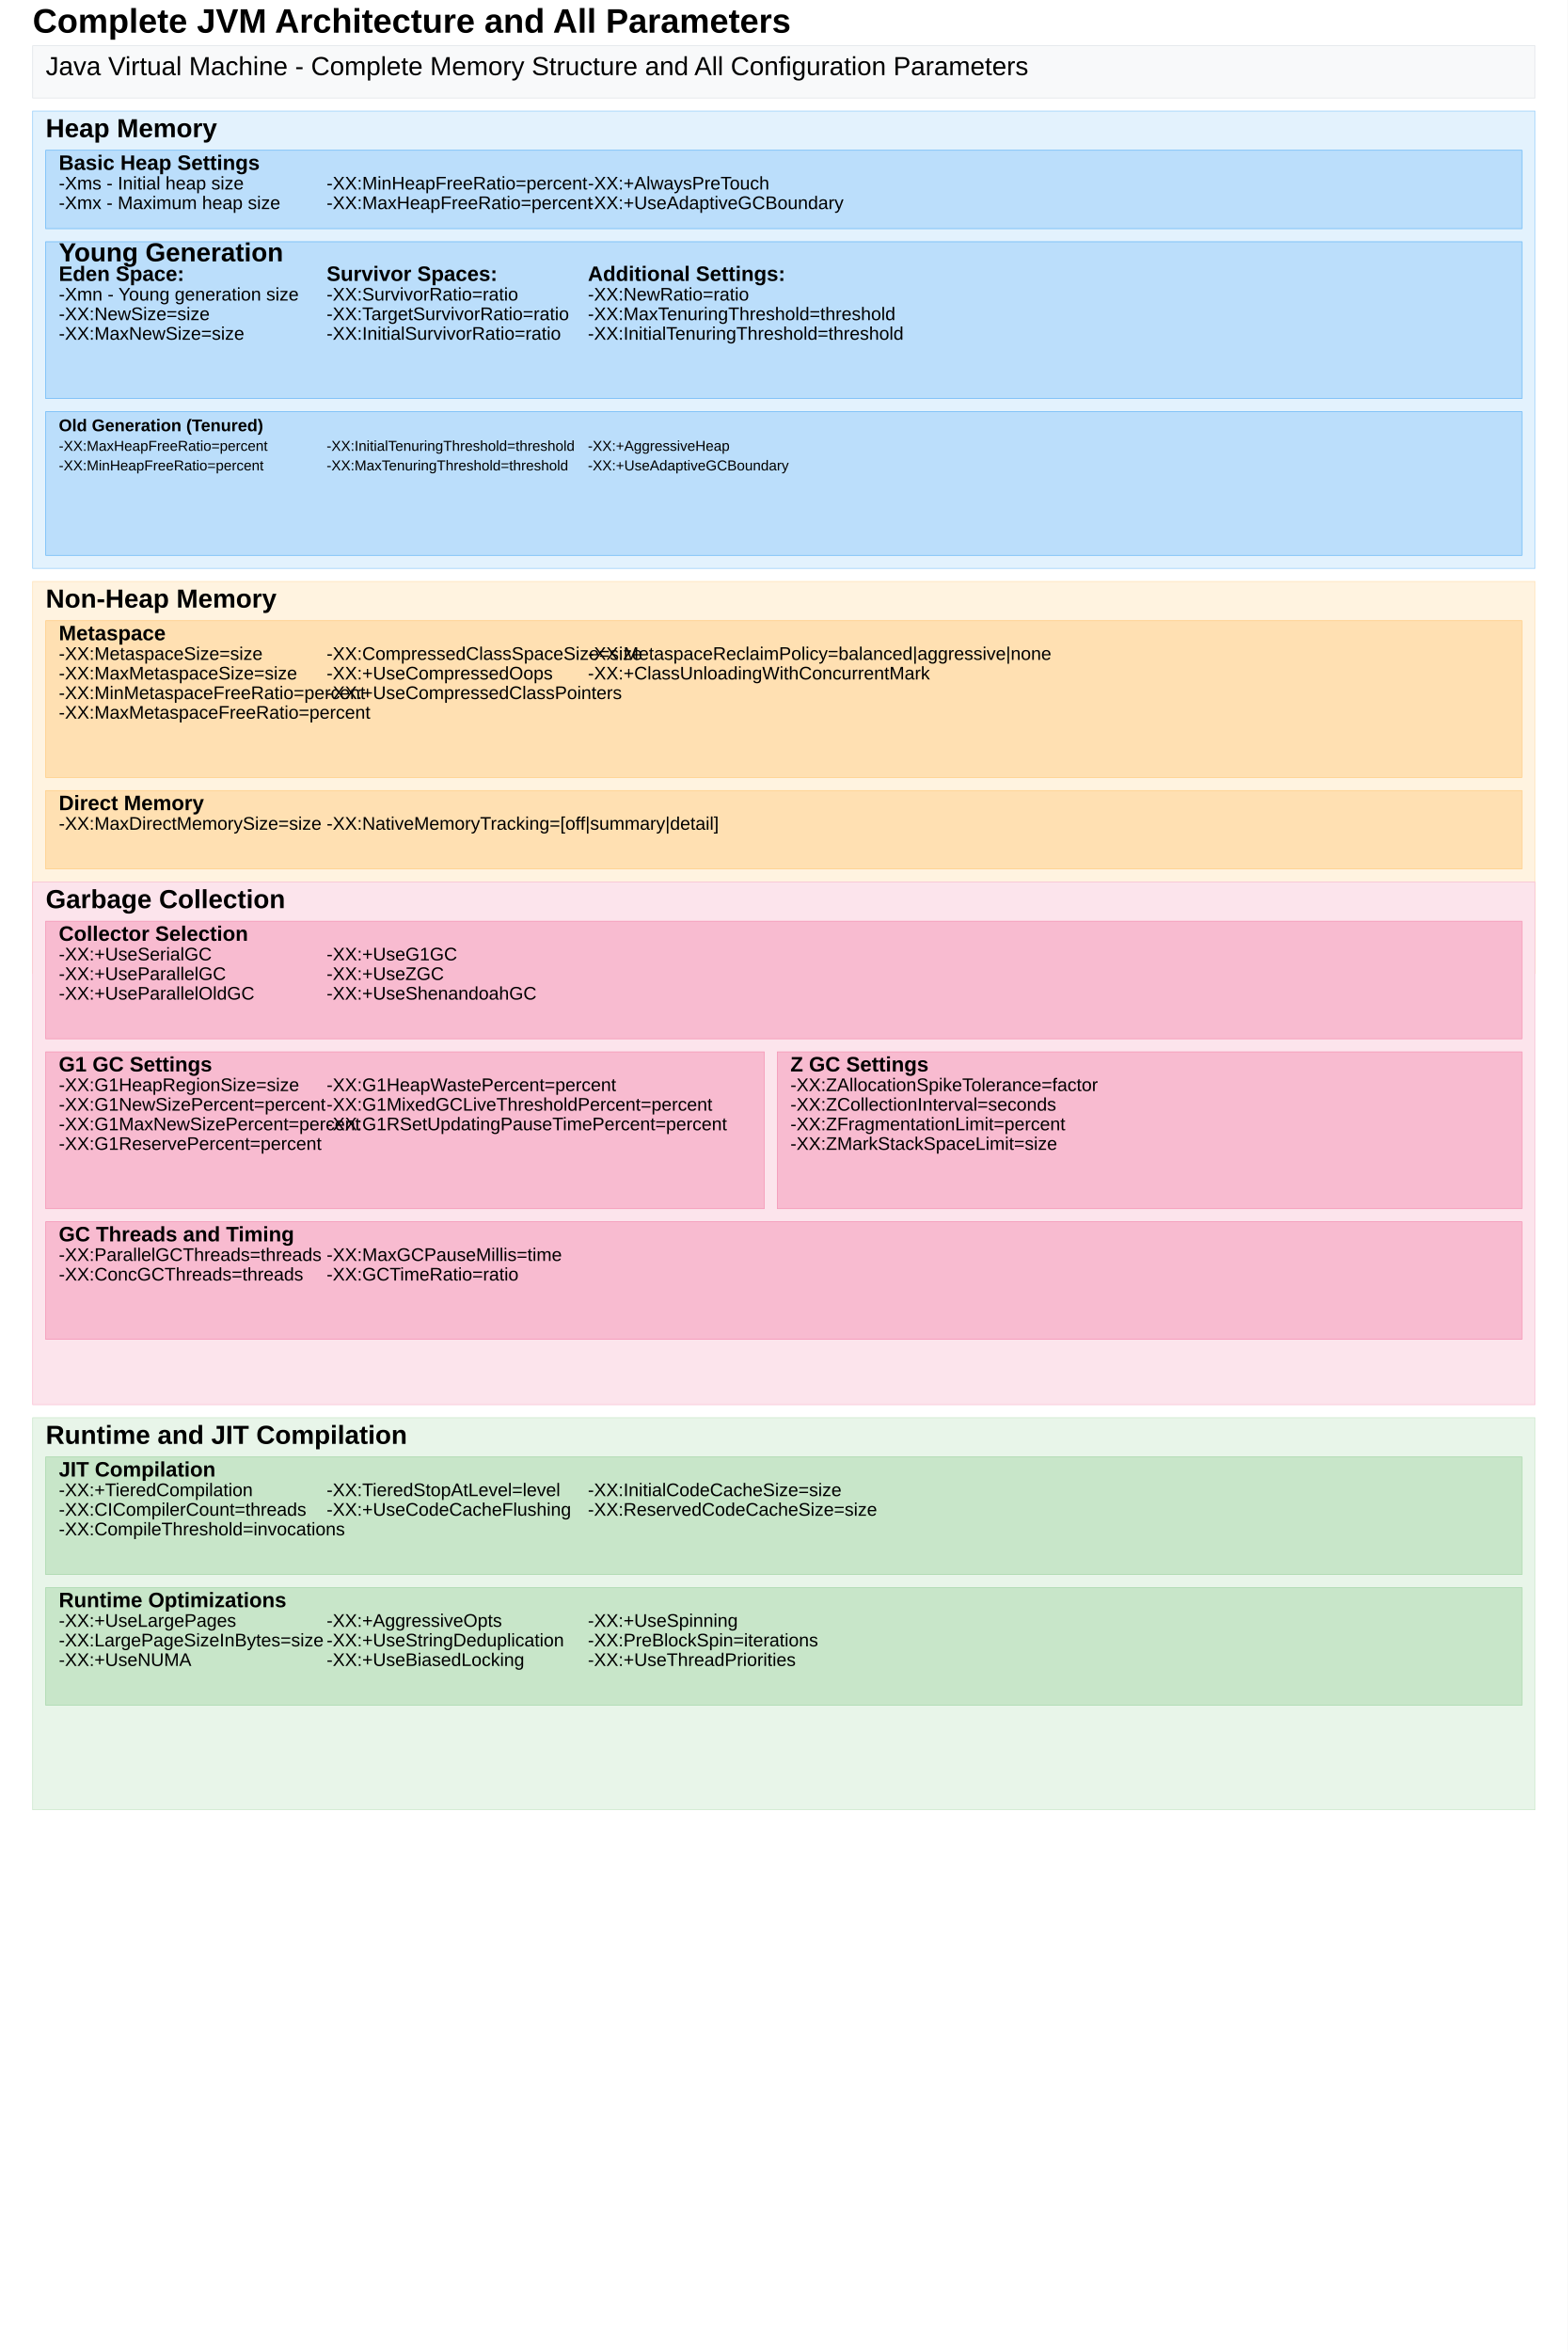
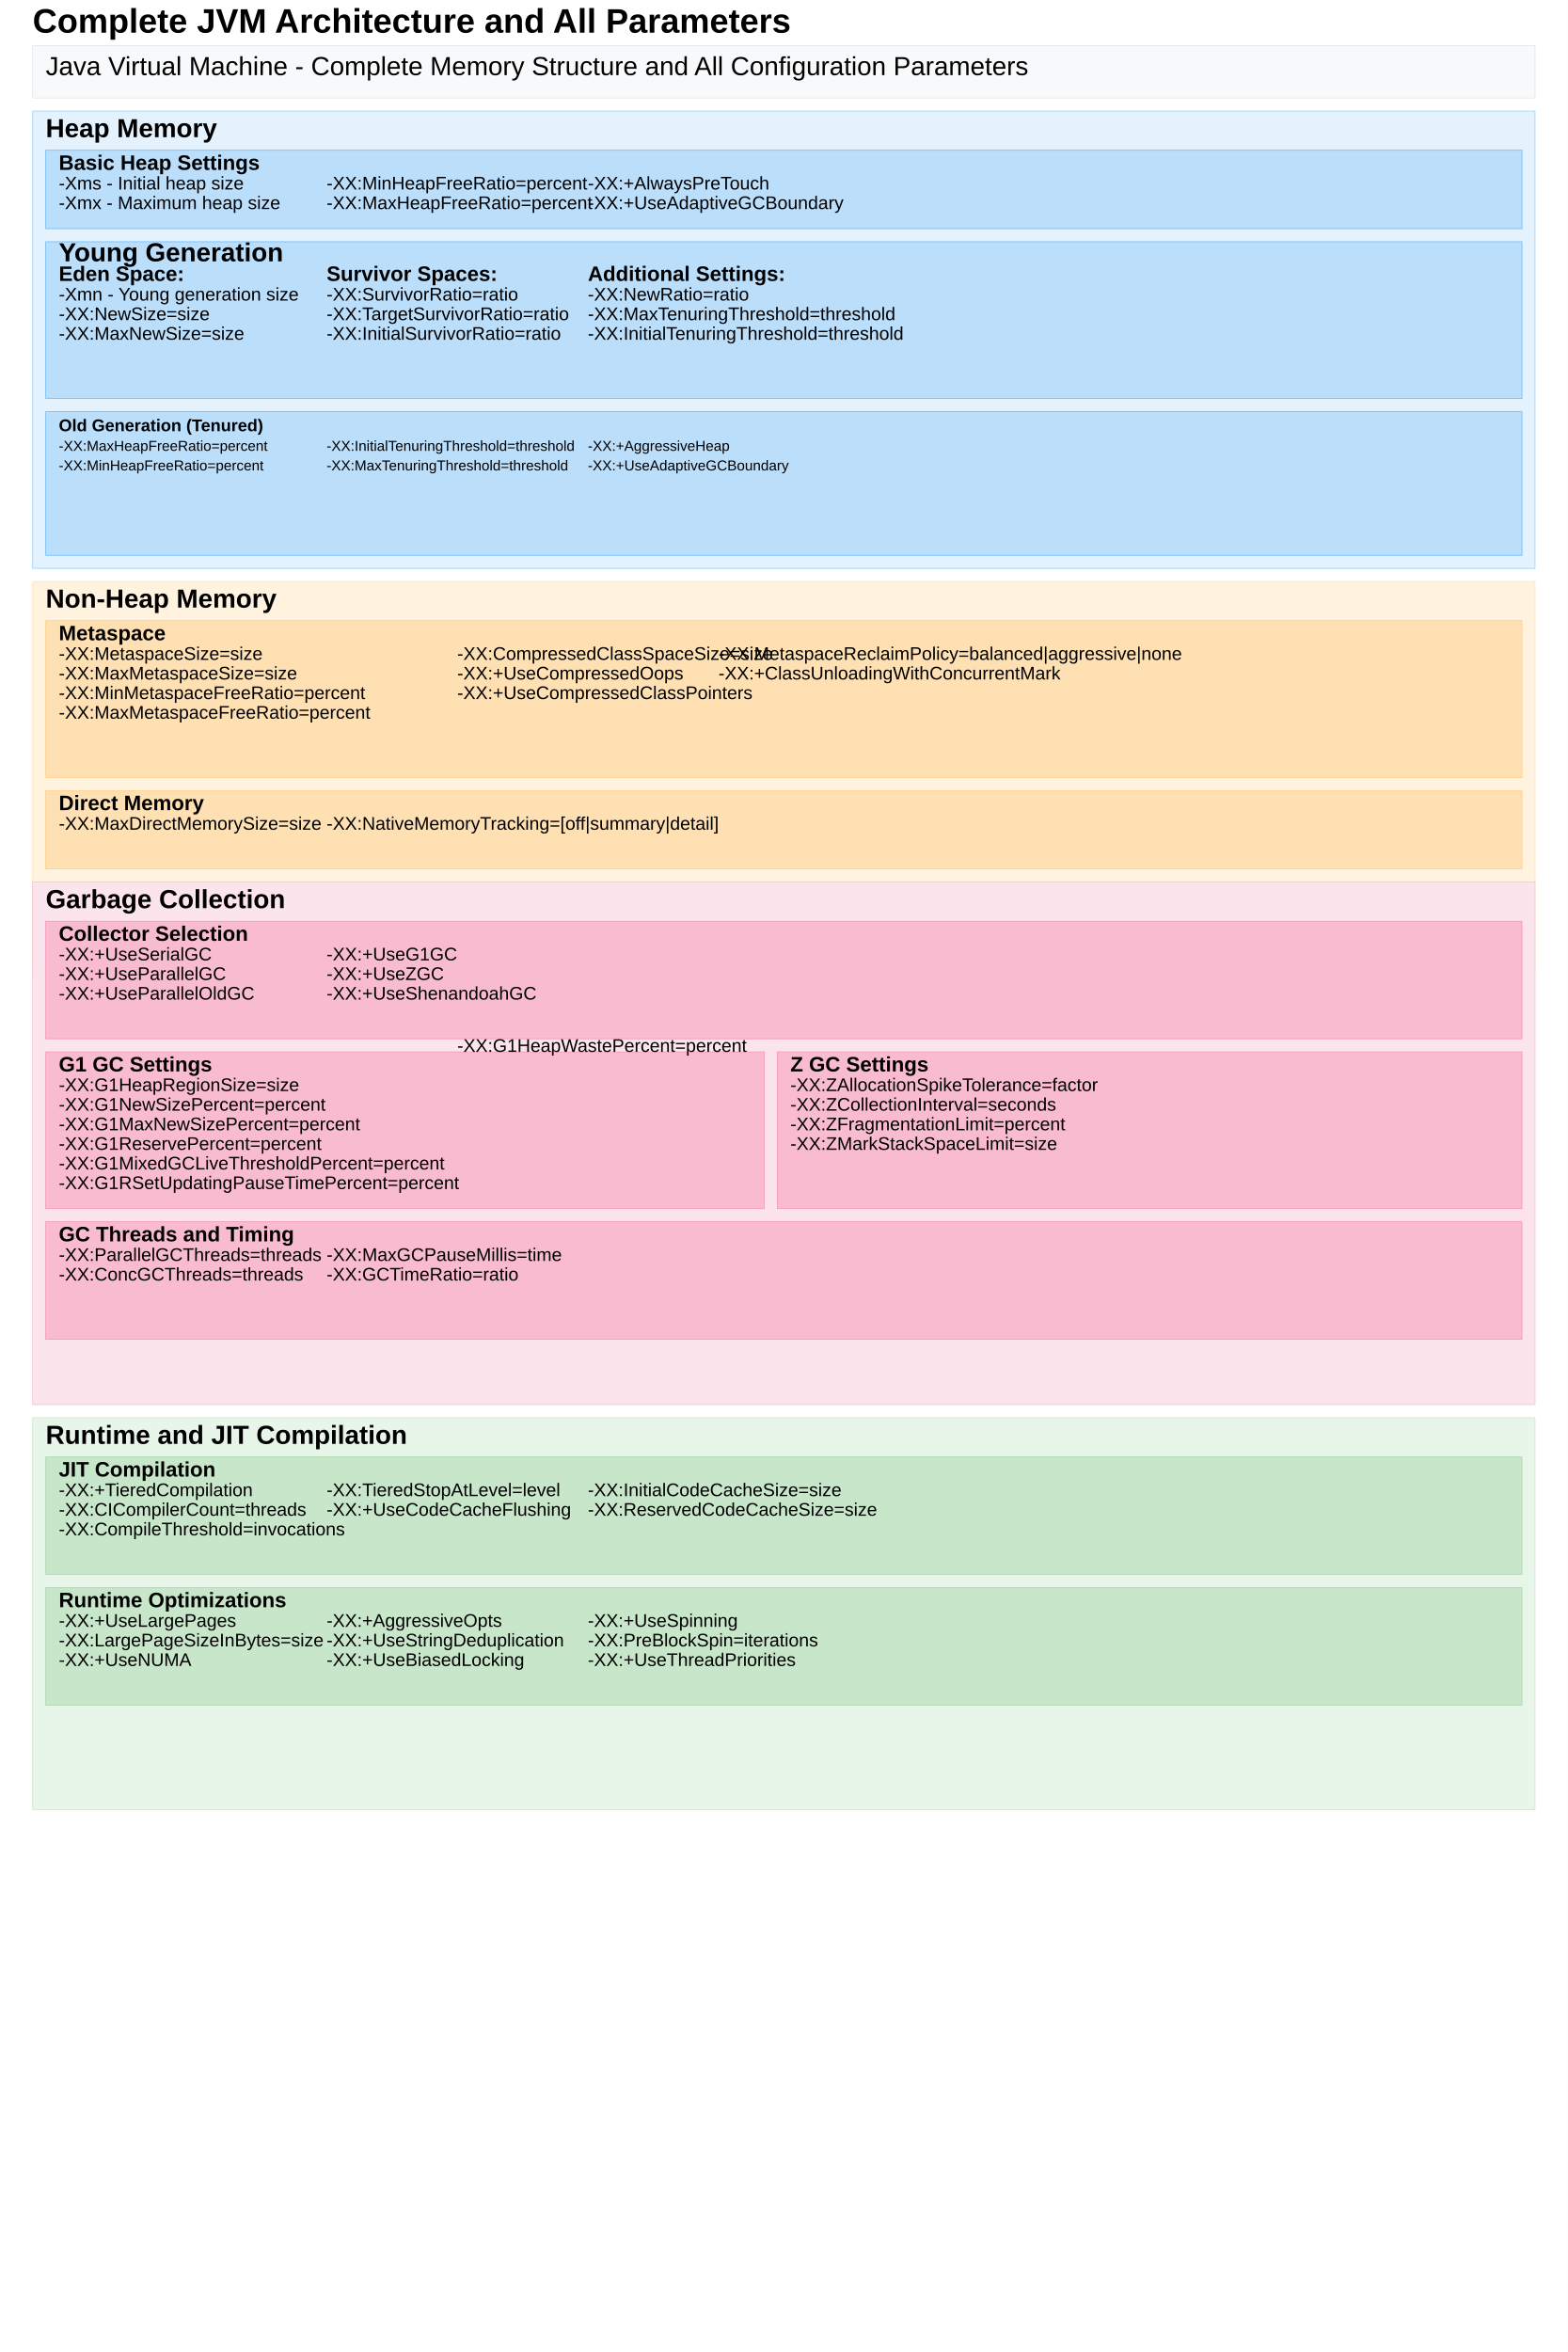
<svg xmlns="http://www.w3.org/2000/svg" viewBox="0 0 2400 3600">
  <rect x="0" y="0" width="2400" height="3600" fill="white" />
  <text x="50" y="50" font-family="Arial" font-size="52" font-weight="bold">Complete JVM Architecture and All Parameters</text>
  <rect x="50" y="70" width="2300" height="80" fill="#f8f9fa" stroke="#dee2e6" />
  <text x="70" y="115" font-family="Arial" font-size="40">Java Virtual Machine - Complete Memory Structure and All Configuration Parameters</text>
  <rect x="50" y="170" width="2300" height="700" fill="#e3f2fd" stroke="#90caf9" />
  <text x="70" y="210" font-family="Arial" font-size="40" font-weight="bold">Heap Memory</text>
  <rect x="70" y="230" width="2260" height="120" fill="#bbdefb" stroke="#64b5f6" />
  <text x="90" y="260" font-family="Arial" font-size="32" font-weight="bold">Basic Heap Settings</text>
  <text x="90" y="290" font-family="Arial" font-size="28">-Xms - Initial heap size</text>
  <text x="90" y="320" font-family="Arial" font-size="28">-Xmx - Maximum heap size</text>
  <text x="500" y="290" font-family="Arial" font-size="28">-XX:MinHeapFreeRatio=percent</text>
  <text x="500" y="320" font-family="Arial" font-size="28">-XX:MaxHeapFreeRatio=percent</text>
  <text x="900" y="290" font-family="Arial" font-size="28">-XX:+AlwaysPreTouch</text>
  <text x="900" y="320" font-family="Arial" font-size="28">-XX:+UseAdaptiveGCBoundary</text>
  <rect x="70" y="370" width="2260" height="240" fill="#bbdefb" stroke="#64b5f6" />
  <text x="90" y="400" font-family="Arial" font-size="40" font-weight="bold">Young Generation</text>
  <text x="90" y="430" font-family="Arial" font-size="32" font-weight="bold">Eden Space:</text>
  <text x="90" y="460" font-family="Arial" font-size="28">-Xmn - Young generation size</text>
  <text x="90" y="490" font-family="Arial" font-size="28">-XX:NewSize=size</text>
  <text x="90" y="520" font-family="Arial" font-size="28">-XX:MaxNewSize=size</text>
  <text x="500" y="430" font-family="Arial" font-size="32" font-weight="bold">Survivor Spaces:</text>
  <text x="500" y="460" font-family="Arial" font-size="28">-XX:SurvivorRatio=ratio</text>
  <text x="500" y="490" font-family="Arial" font-size="28">-XX:TargetSurvivorRatio=ratio</text>
  <text x="500" y="520" font-family="Arial" font-size="28">-XX:InitialSurvivorRatio=ratio</text>
  <text x="900" y="430" font-family="Arial" font-size="32" font-weight="bold">Additional Settings:</text>
  <text x="900" y="460" font-family="Arial" font-size="28">-XX:NewRatio=ratio</text>
  <text x="900" y="490" font-family="Arial" font-size="28">-XX:MaxTenuringThreshold=threshold</text>
  <text x="900" y="520" font-family="Arial" font-size="28">-XX:InitialTenuringThreshold=threshold</text>
  <rect x="70" y="630" width="2260" height="220" fill="#bbdefb" stroke="#64b5f6" />
  <text x="90" y="660" font-family="Arial" font-size="26" font-weight="bold">Old Generation (Tenured)</text>
  <text x="90" y="690" font-family="Arial" font-size="22">-XX:MaxHeapFreeRatio=percent</text>
  <text x="90" y="720" font-family="Arial" font-size="22">-XX:MinHeapFreeRatio=percent</text>
  <text x="500" y="690" font-family="Arial" font-size="22">-XX:InitialTenuringThreshold=threshold</text>
  <text x="500" y="720" font-family="Arial" font-size="22">-XX:MaxTenuringThreshold=threshold</text>
  <text x="900" y="690" font-family="Arial" font-size="22">-XX:+AggressiveHeap</text>
  <text x="900" y="720" font-family="Arial" font-size="22">-XX:+UseAdaptiveGCBoundary</text>
  <rect x="50" y="890" width="2300" height="600" fill="#fff3e0" stroke="#ffe0b2" />
  <text x="70" y="930" font-family="Arial" font-size="40" font-weight="bold">Non-Heap Memory</text>
  <rect x="70" y="950" width="2260" height="240" fill="#ffe0b2" stroke="#ffcc80" />
  <text x="90" y="980" font-family="Arial" font-size="32" font-weight="bold">Metaspace</text>
  <text x="90" y="1010" font-family="Arial" font-size="28">-XX:MetaspaceSize=size</text>
  <text x="90" y="1040" font-family="Arial" font-size="28">-XX:MaxMetaspaceSize=size</text>
  <text x="90" y="1070" font-family="Arial" font-size="28">-XX:MinMetaspaceFreeRatio=percent</text>
  <text x="90" y="1100" font-family="Arial" font-size="28">-XX:MaxMetaspaceFreeRatio=percent</text>
-   <text x="500" y="1010" font-family="Arial" font-size="28">-XX:CompressedClassSpaceSize=size</text>
-   <text x="500" y="1040" font-family="Arial" font-size="28">-XX:+UseCompressedOops</text>
-   <text x="500" y="1070" font-family="Arial" font-size="28">-XX:+UseCompressedClassPointers</text>
-   <text x="900" y="1010" font-family="Arial" font-size="28">-XX:MetaspaceReclaimPolicy=balanced|aggressive|none</text>
-   <text x="900" y="1040" font-family="Arial" font-size="28">-XX:+ClassUnloadingWithConcurrentMark</text>
+   <text x="700" y="1010" font-family="Arial" font-size="28">-XX:CompressedClassSpaceSize=size</text>
+   <text x="700" y="1040" font-family="Arial" font-size="28">-XX:+UseCompressedOops</text>
+   <text x="700" y="1070" font-family="Arial" font-size="28">-XX:+UseCompressedClassPointers</text>
+   <text x="1100" y="1010" font-family="Arial" font-size="28">-XX:MetaspaceReclaimPolicy=balanced|aggressive|none</text>
+   <text x="1100" y="1040" font-family="Arial" font-size="28">-XX:+ClassUnloadingWithConcurrentMark</text>
  <rect x="70" y="1210" width="2260" height="120" fill="#ffe0b2" stroke="#ffcc80" />
  <text x="90" y="1240" font-family="Arial" font-size="32" font-weight="bold">Direct Memory</text>
  <text x="90" y="1270" font-family="Arial" font-size="28">-XX:MaxDirectMemorySize=size</text>
  <text x="500" y="1270" font-family="Arial" font-size="28">-XX:NativeMemoryTracking=[off|summary|detail]</text>
  <rect x="50" y="1350" width="2300" height="800" fill="#fce4ec" stroke="#f8bbd0" />
  <text x="70" y="1390" font-family="Arial" font-size="40" font-weight="bold">Garbage Collection</text>
  <rect x="70" y="1410" width="2260" height="180" fill="#f8bbd0" stroke="#f48fb1" />
  <text x="90" y="1440" font-family="Arial" font-size="32" font-weight="bold">Collector Selection</text>
  <text x="90" y="1470" font-family="Arial" font-size="28">-XX:+UseSerialGC</text>
  <text x="90" y="1500" font-family="Arial" font-size="28">-XX:+UseParallelGC</text>
  <text x="90" y="1530" font-family="Arial" font-size="28">-XX:+UseParallelOldGC</text>
  <text x="500" y="1470" font-family="Arial" font-size="28">-XX:+UseG1GC</text>
  <text x="500" y="1500" font-family="Arial" font-size="28">-XX:+UseZGC</text>
  <text x="500" y="1530" font-family="Arial" font-size="28">-XX:+UseShenandoahGC</text>
  <rect x="70" y="1610" width="1100" height="240" fill="#f8bbd0" stroke="#f48fb1" />
  <text x="90" y="1640" font-family="Arial" font-size="32" font-weight="bold">G1 GC Settings</text>
  <text x="90" y="1670" font-family="Arial" font-size="28">-XX:G1HeapRegionSize=size</text>
  <text x="90" y="1700" font-family="Arial" font-size="28">-XX:G1NewSizePercent=percent</text>
  <text x="90" y="1730" font-family="Arial" font-size="28">-XX:G1MaxNewSizePercent=percent</text>
  <text x="90" y="1760" font-family="Arial" font-size="28">-XX:G1ReservePercent=percent</text>
-   <text x="500" y="1670" font-family="Arial" font-size="28">-XX:G1HeapWastePercent=percent</text>
-   <text x="500" y="1700" font-family="Arial" font-size="28">-XX:G1MixedGCLiveThresholdPercent=percent</text>
-   <text x="500" y="1730" font-family="Arial" font-size="28">-XX:G1RSetUpdatingPauseTimePercent=percent</text>
+   <text x="90" y="1790" font-family="Arial" font-size="28">-XX:G1MixedGCLiveThresholdPercent=percent</text>
+   <text x="90" y="1820" font-family="Arial" font-size="28">-XX:G1RSetUpdatingPauseTimePercent=percent</text>
+   <text x="700" y="1610" font-family="Arial" font-size="28">-XX:G1HeapWastePercent=percent</text>
  <rect x="1190" y="1610" width="1140" height="240" fill="#f8bbd0" stroke="#f48fb1" />
  <text x="1210" y="1640" font-family="Arial" font-size="32" font-weight="bold">Z GC Settings</text>
  <text x="1210" y="1670" font-family="Arial" font-size="28">-XX:ZAllocationSpikeTolerance=factor</text>
  <text x="1210" y="1700" font-family="Arial" font-size="28">-XX:ZCollectionInterval=seconds</text>
  <text x="1210" y="1730" font-family="Arial" font-size="28">-XX:ZFragmentationLimit=percent</text>
  <text x="1210" y="1760" font-family="Arial" font-size="28">-XX:ZMarkStackSpaceLimit=size</text>
  <rect x="70" y="1870" width="2260" height="180" fill="#f8bbd0" stroke="#f48fb1" />
  <text x="90" y="1900" font-family="Arial" font-size="32" font-weight="bold">GC Threads and Timing</text>
  <text x="90" y="1930" font-family="Arial" font-size="28">-XX:ParallelGCThreads=threads</text>
  <text x="90" y="1960" font-family="Arial" font-size="28">-XX:ConcGCThreads=threads</text>
  <text x="500" y="1930" font-family="Arial" font-size="28">-XX:MaxGCPauseMillis=time</text>
  <text x="500" y="1960" font-family="Arial" font-size="28">-XX:GCTimeRatio=ratio</text>
  <rect x="50" y="2170" width="2300" height="600" fill="#e8f5e9" stroke="#c8e6c9" />
  <text x="70" y="2210" font-family="Arial" font-size="40" font-weight="bold">Runtime and JIT Compilation</text>
  <rect x="70" y="2230" width="2260" height="180" fill="#c8e6c9" stroke="#a5d6a7" />
  <text x="90" y="2260" font-family="Arial" font-size="32" font-weight="bold">JIT Compilation</text>
  <text x="90" y="2290" font-family="Arial" font-size="28">-XX:+TieredCompilation</text>
  <text x="90" y="2320" font-family="Arial" font-size="28">-XX:CICompilerCount=threads</text>
  <text x="90" y="2350" font-family="Arial" font-size="28">-XX:CompileThreshold=invocations</text>
  <text x="500" y="2290" font-family="Arial" font-size="28">-XX:TieredStopAtLevel=level</text>
  <text x="500" y="2320" font-family="Arial" font-size="28">-XX:+UseCodeCacheFlushing</text>
  <text x="900" y="2290" font-family="Arial" font-size="28">-XX:InitialCodeCacheSize=size</text>
  <text x="900" y="2320" font-family="Arial" font-size="28">-XX:ReservedCodeCacheSize=size</text>
  <rect x="70" y="2430" width="2260" height="180" fill="#c8e6c9" stroke="#a5d6a7" />
  <text x="90" y="2460" font-family="Arial" font-size="32" font-weight="bold">Runtime Optimizations</text>
  <text x="90" y="2490" font-family="Arial" font-size="28">-XX:+UseLargePages</text>
  <text x="90" y="2520" font-family="Arial" font-size="28">-XX:LargePageSizeInBytes=size</text>
  <text x="90" y="2550" font-family="Arial" font-size="28">-XX:+UseNUMA</text>
  <text x="500" y="2490" font-family="Arial" font-size="28">-XX:+AggressiveOpts</text>
  <text x="500" y="2520" font-family="Arial" font-size="28">-XX:+UseStringDeduplication</text>
  <text x="500" y="2550" font-family="Arial" font-size="28">-XX:+UseBiasedLocking</text>
  <text x="900" y="2490" font-family="Arial" font-size="28">-XX:+UseSpinning</text>
  <text x="900" y="2520" font-family="Arial" font-size="28">-XX:PreBlockSpin=iterations</text>
  <text x="900" y="2550" font-family="Arial" font-size="28">-XX:+UseThreadPriorities</text>
</svg>
